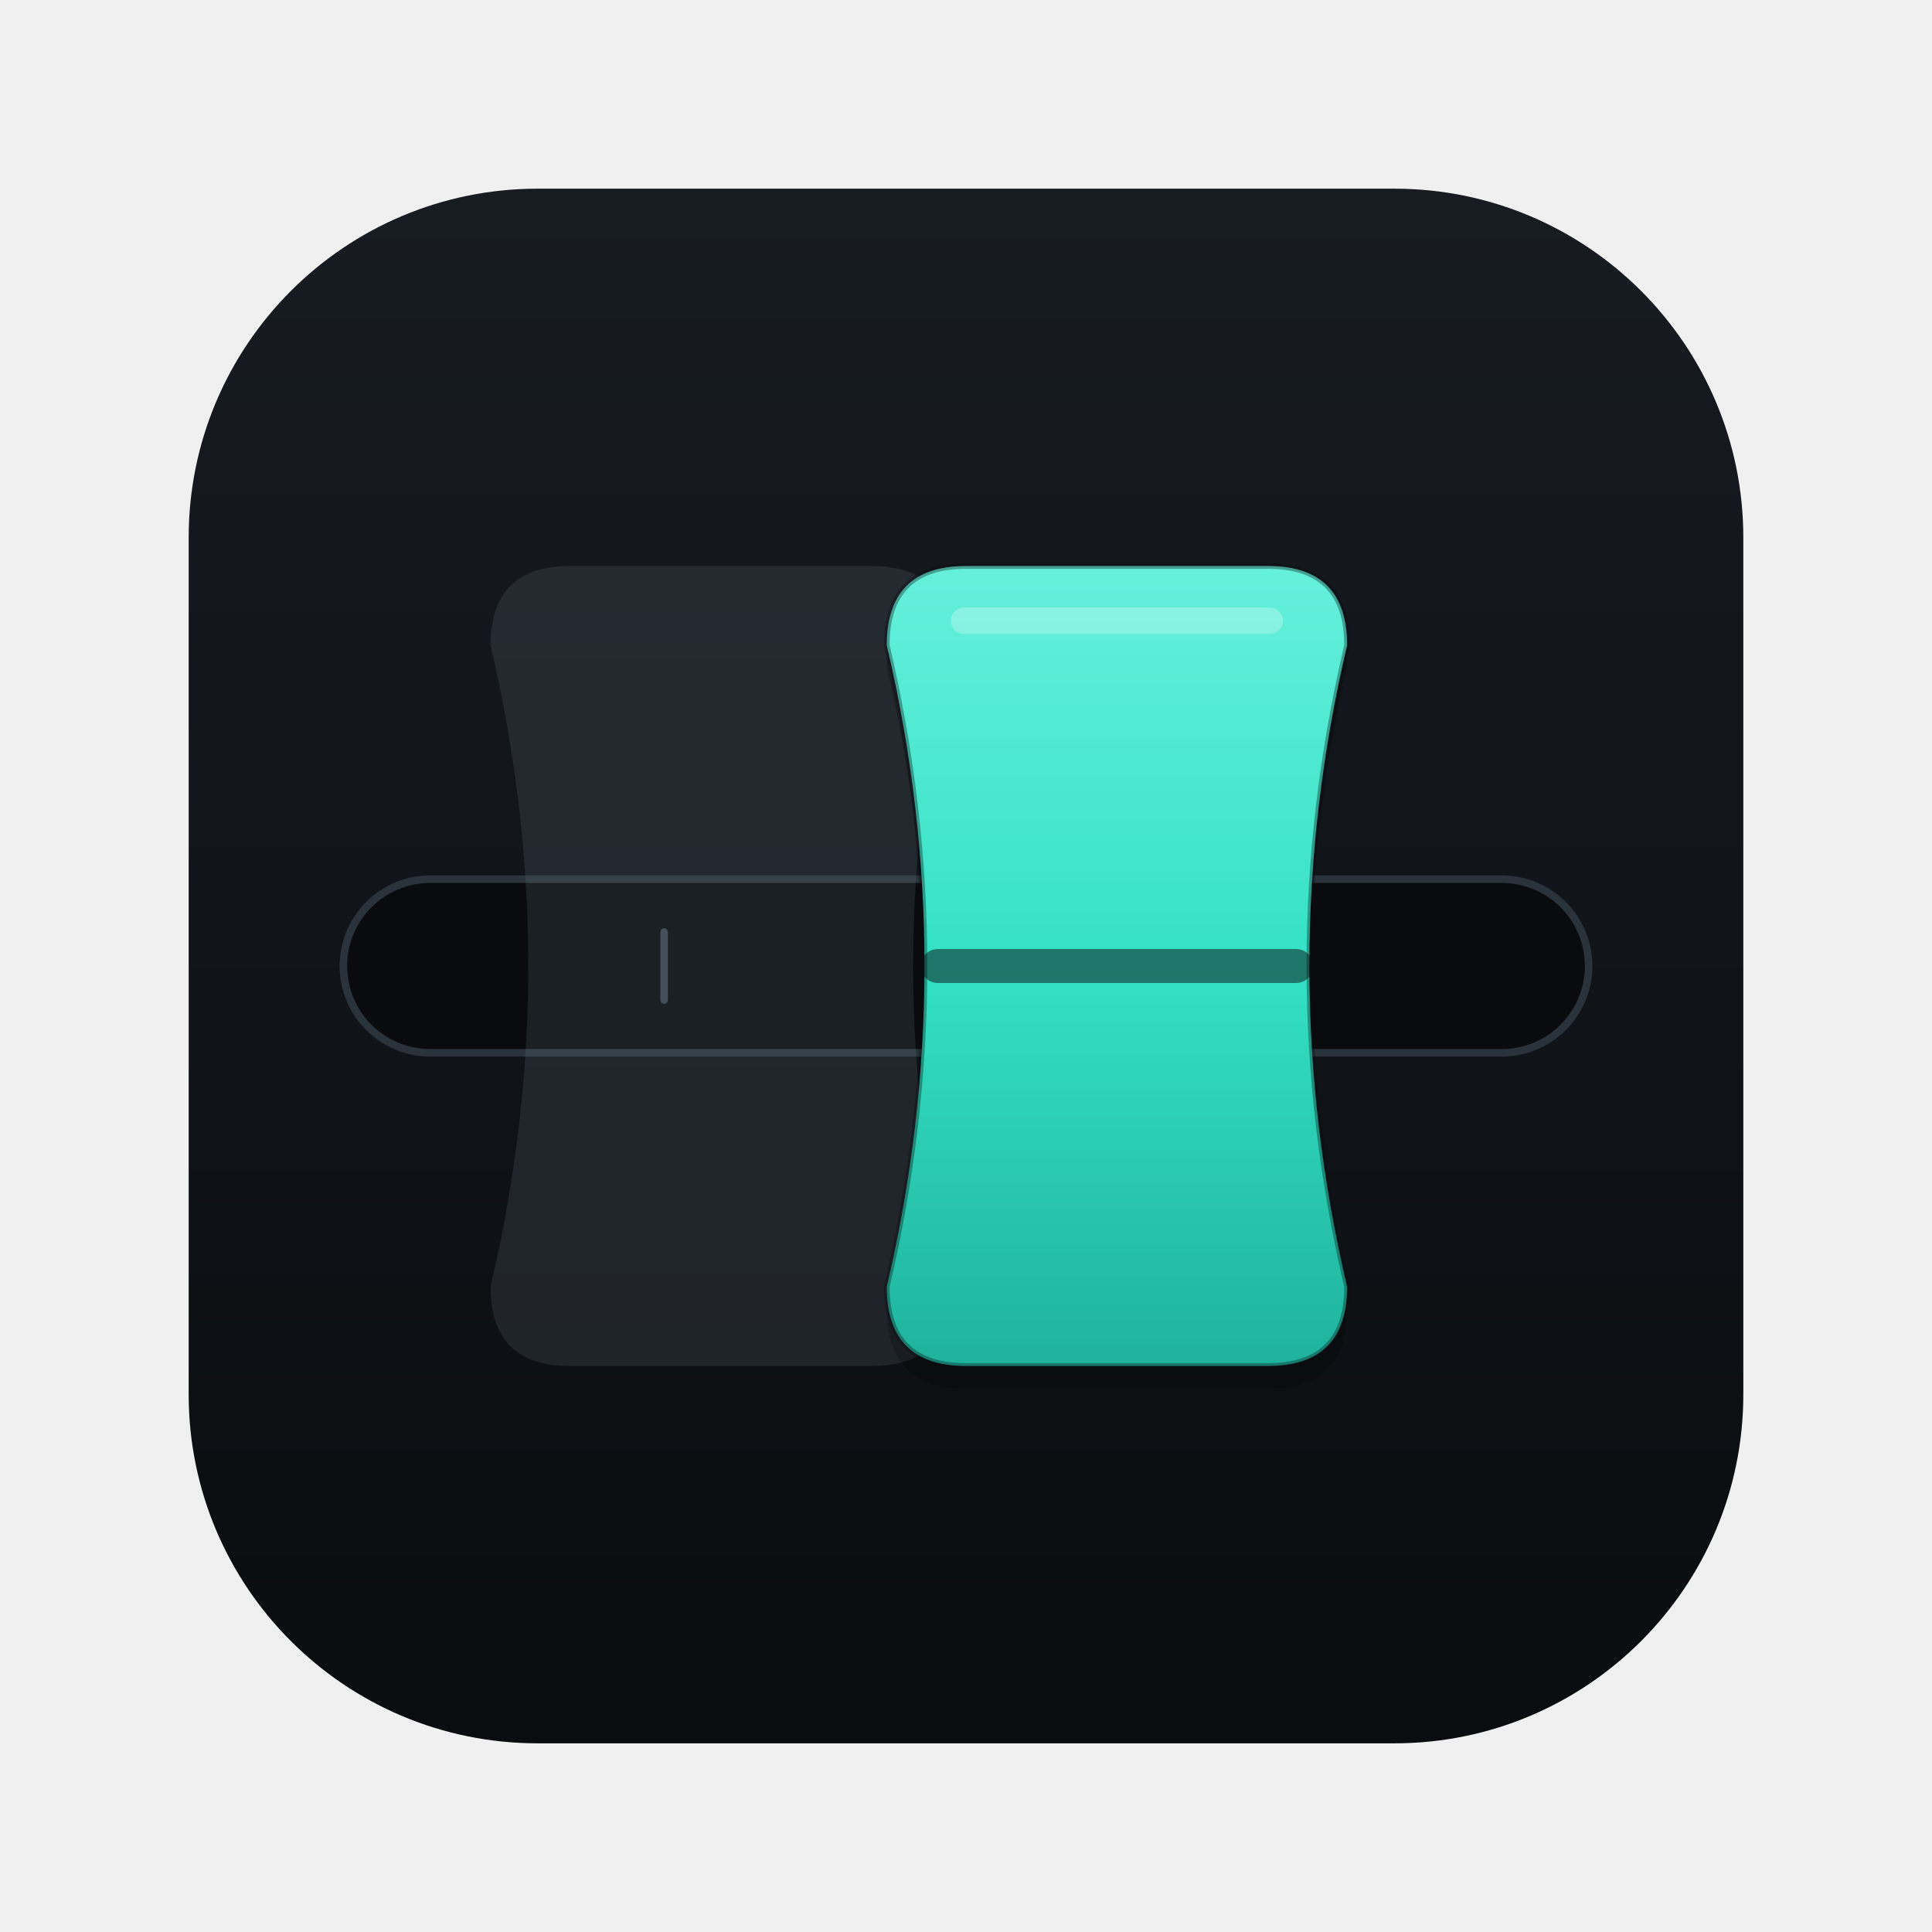
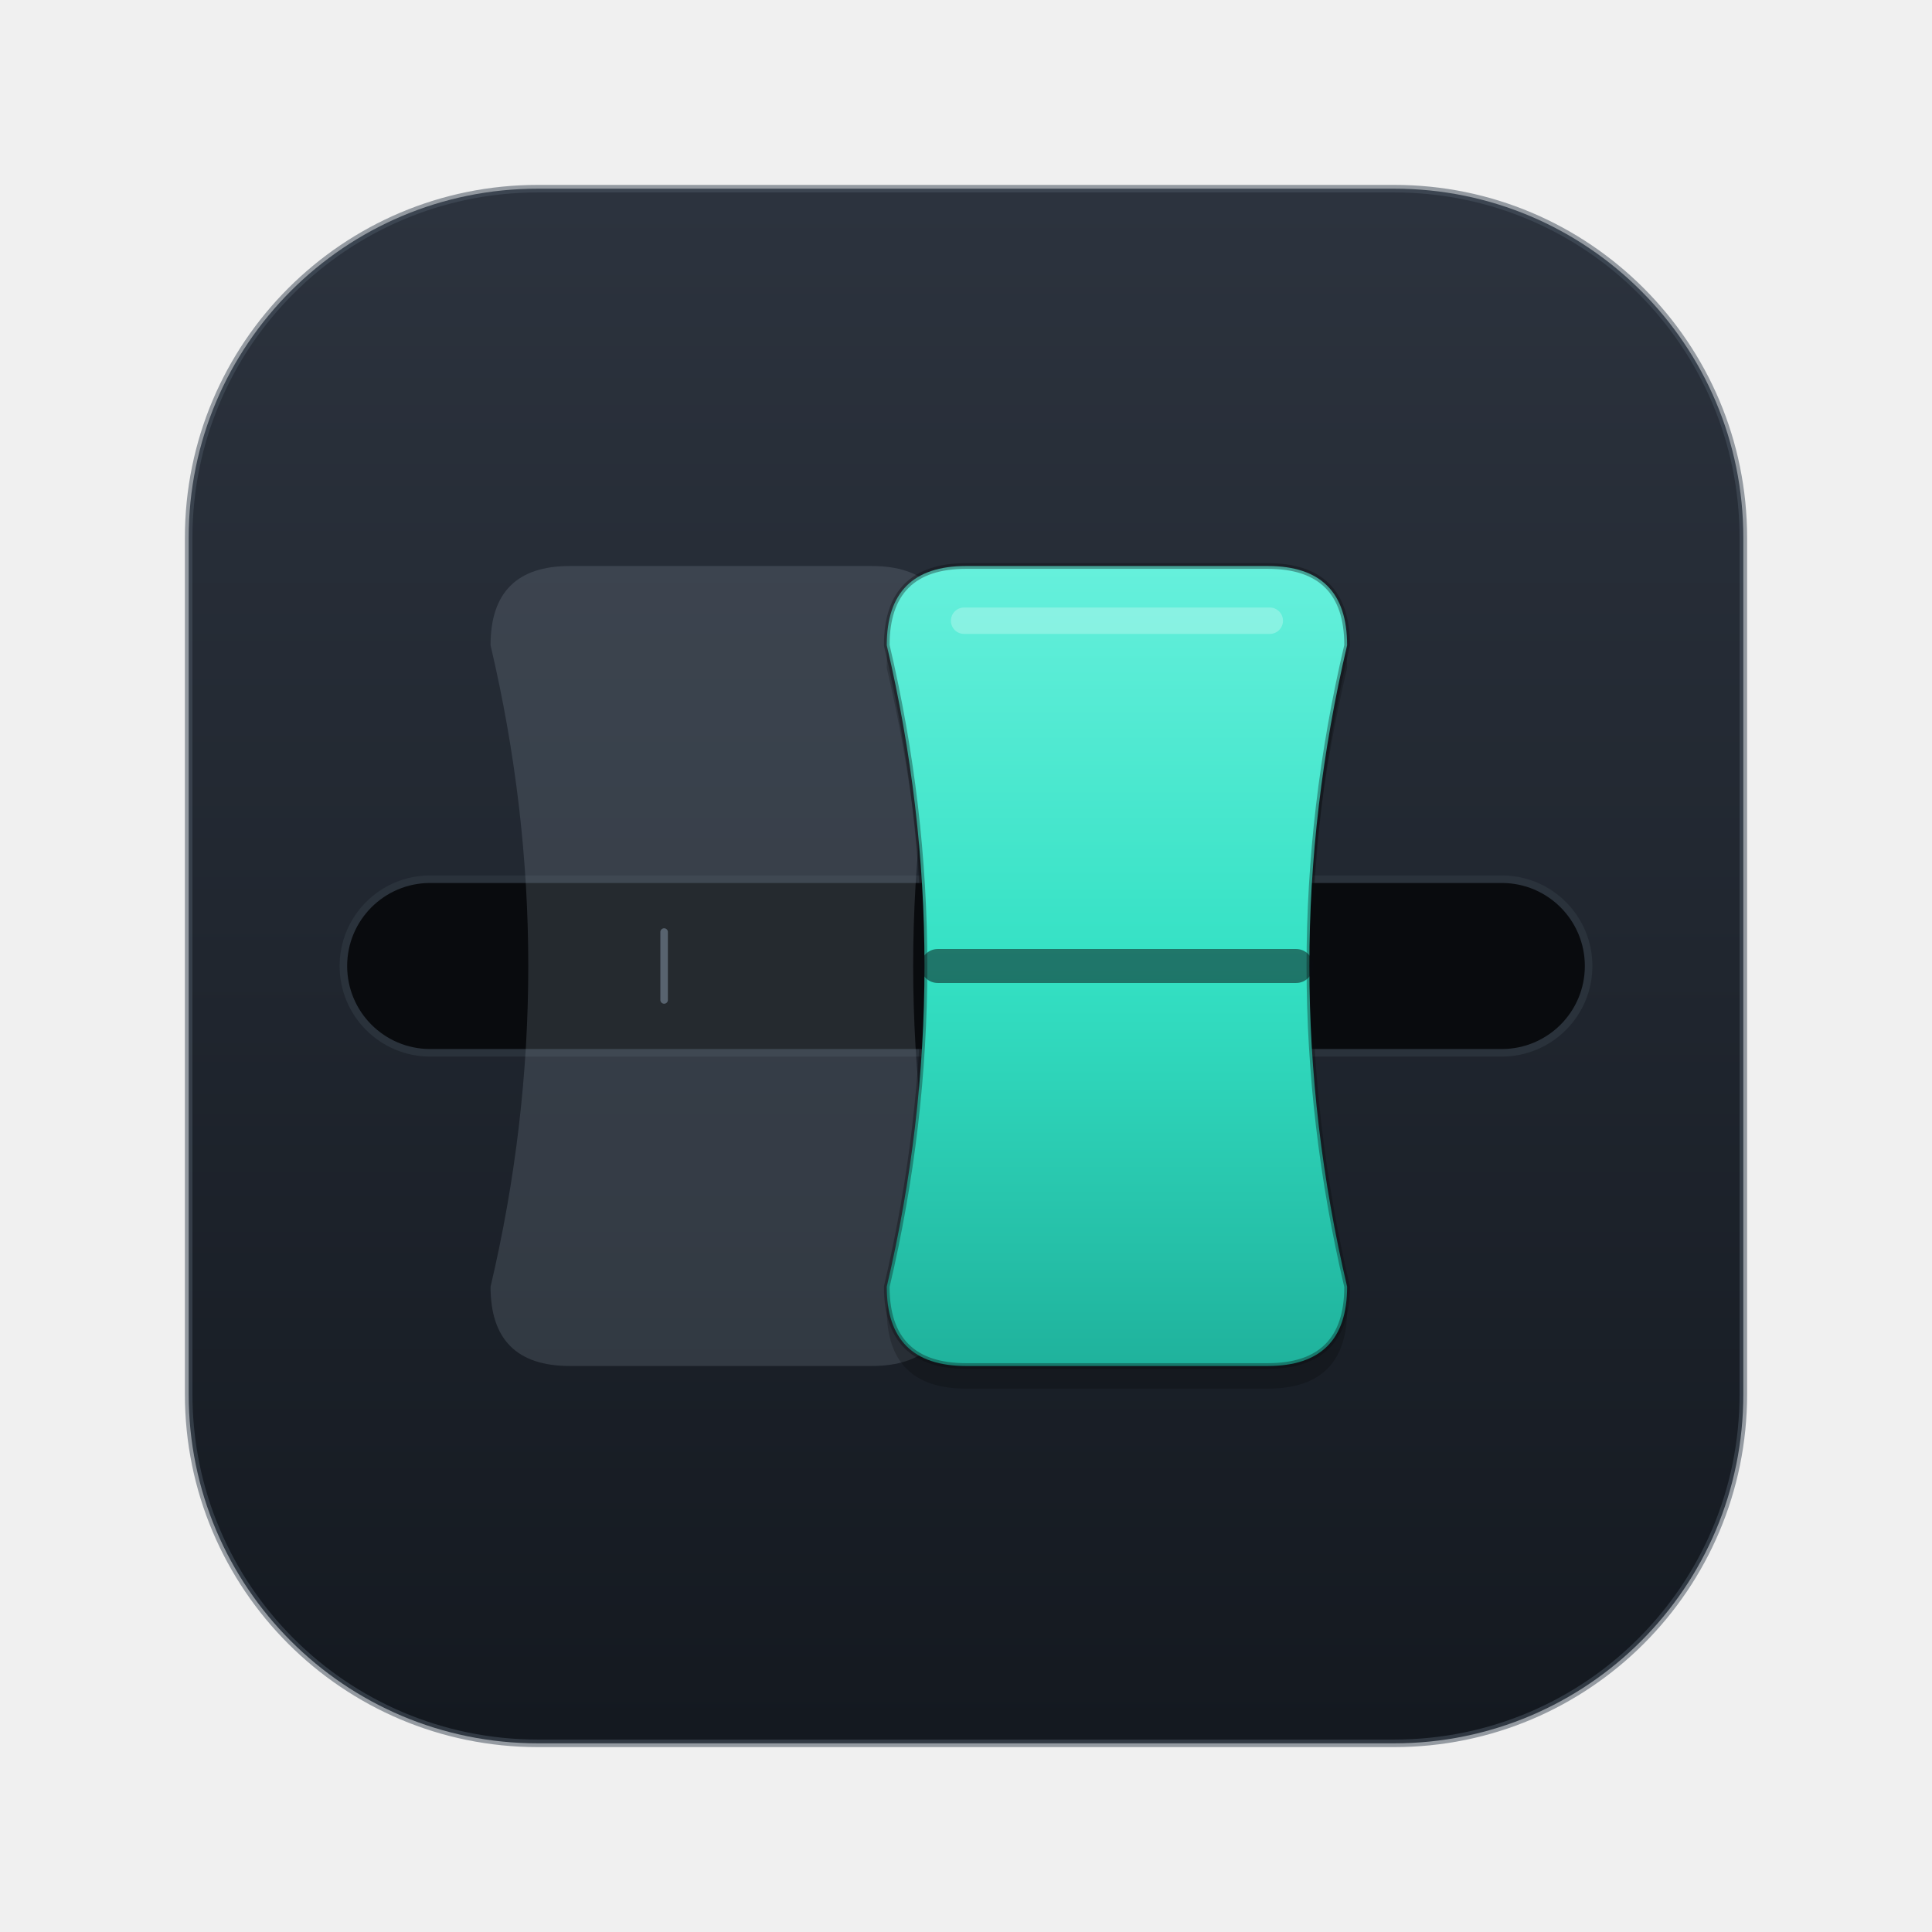
<svg xmlns="http://www.w3.org/2000/svg" width="1024" height="1024" viewBox="0 0 1024 1024">
  <defs>
    <linearGradient id="bg" x1="0" y1="0" x2="0" y2="1">
-       <stop offset="0" stop-color="#171B22" />
-       <stop offset="1" stop-color="#0A0C0F" />
+       <stop offset="0" stop-color="#2C333E" />
+       <stop offset="1" stop-color="#141920" />
    </linearGradient>
    <linearGradient id="cap" x1="0" y1="0" x2="0" y2="1">
      <stop offset="0" stop-color="#66F0DC" />
      <stop offset="0.5" stop-color="#34E1C4" />
      <stop offset="1" stop-color="#1FB29C" />
    </linearGradient>
  </defs>
-   <rect x="100" y="100" width="824" height="824" rx="185" fill="url(#bg)" />
+   <rect x="100" y="100" width="824" height="824" rx="185" fill="url(#bg)" stroke="#4A5560" stroke-opacity="0.55" stroke-width="4" />
  <rect x="182" y="466" width="660" height="92" rx="46" fill="#090B0E" stroke="#2A323B" stroke-width="4" />
-   <g fill="#39434E">
+   <g fill="#4A5560">
    <rect x="350" y="492" width="4" height="40" rx="2" />
    <rect x="510" y="488" width="4" height="48" rx="2" />
    <rect x="670" y="492" width="4" height="40" rx="2" />
  </g>
-   <path transform="translate(-210,0)" d="M512 300 L672 300 Q714 300 714 342 Q674 512 714 682 Q714 724 672 724            L512 724 Q470 724 470 682 Q510 512 470 342 Q470 300 512 300 Z" fill="#7A8794" fill-opacity="0.17" />
+   <path transform="translate(-210,0)" d="M512 300 L672 300 Q714 300 714 342 Q674 512 714 682 Q714 724 672 724            L512 724 Q470 724 470 682 Q510 512 470 342 Q470 300 512 300 Z" fill="#8B98A5" fill-opacity="0.22" />
  <path transform="translate(0,12)" d="M512 300 L672 300 Q714 300 714 342 Q674 512 714 682 Q714 724 672 724            L512 724 Q470 724 470 682 Q510 512 470 342 Q470 300 512 300 Z" fill="#000000" fill-opacity="0.20" />
  <path d="M512 300 L672 300 Q714 300 714 342 Q674 512 714 682 Q714 724 672 724            L512 724 Q470 724 470 682 Q510 512 470 342 Q470 300 512 300 Z" fill="url(#cap)" stroke="#0B0D10" stroke-opacity="0.35" stroke-width="3" />
  <rect x="488" y="503" width="208" height="18" rx="9" fill="#0B0D10" fill-opacity="0.5" />
  <rect x="504" y="322" width="176" height="14" rx="7" fill="#FFFFFF" fill-opacity="0.26" />
</svg>
